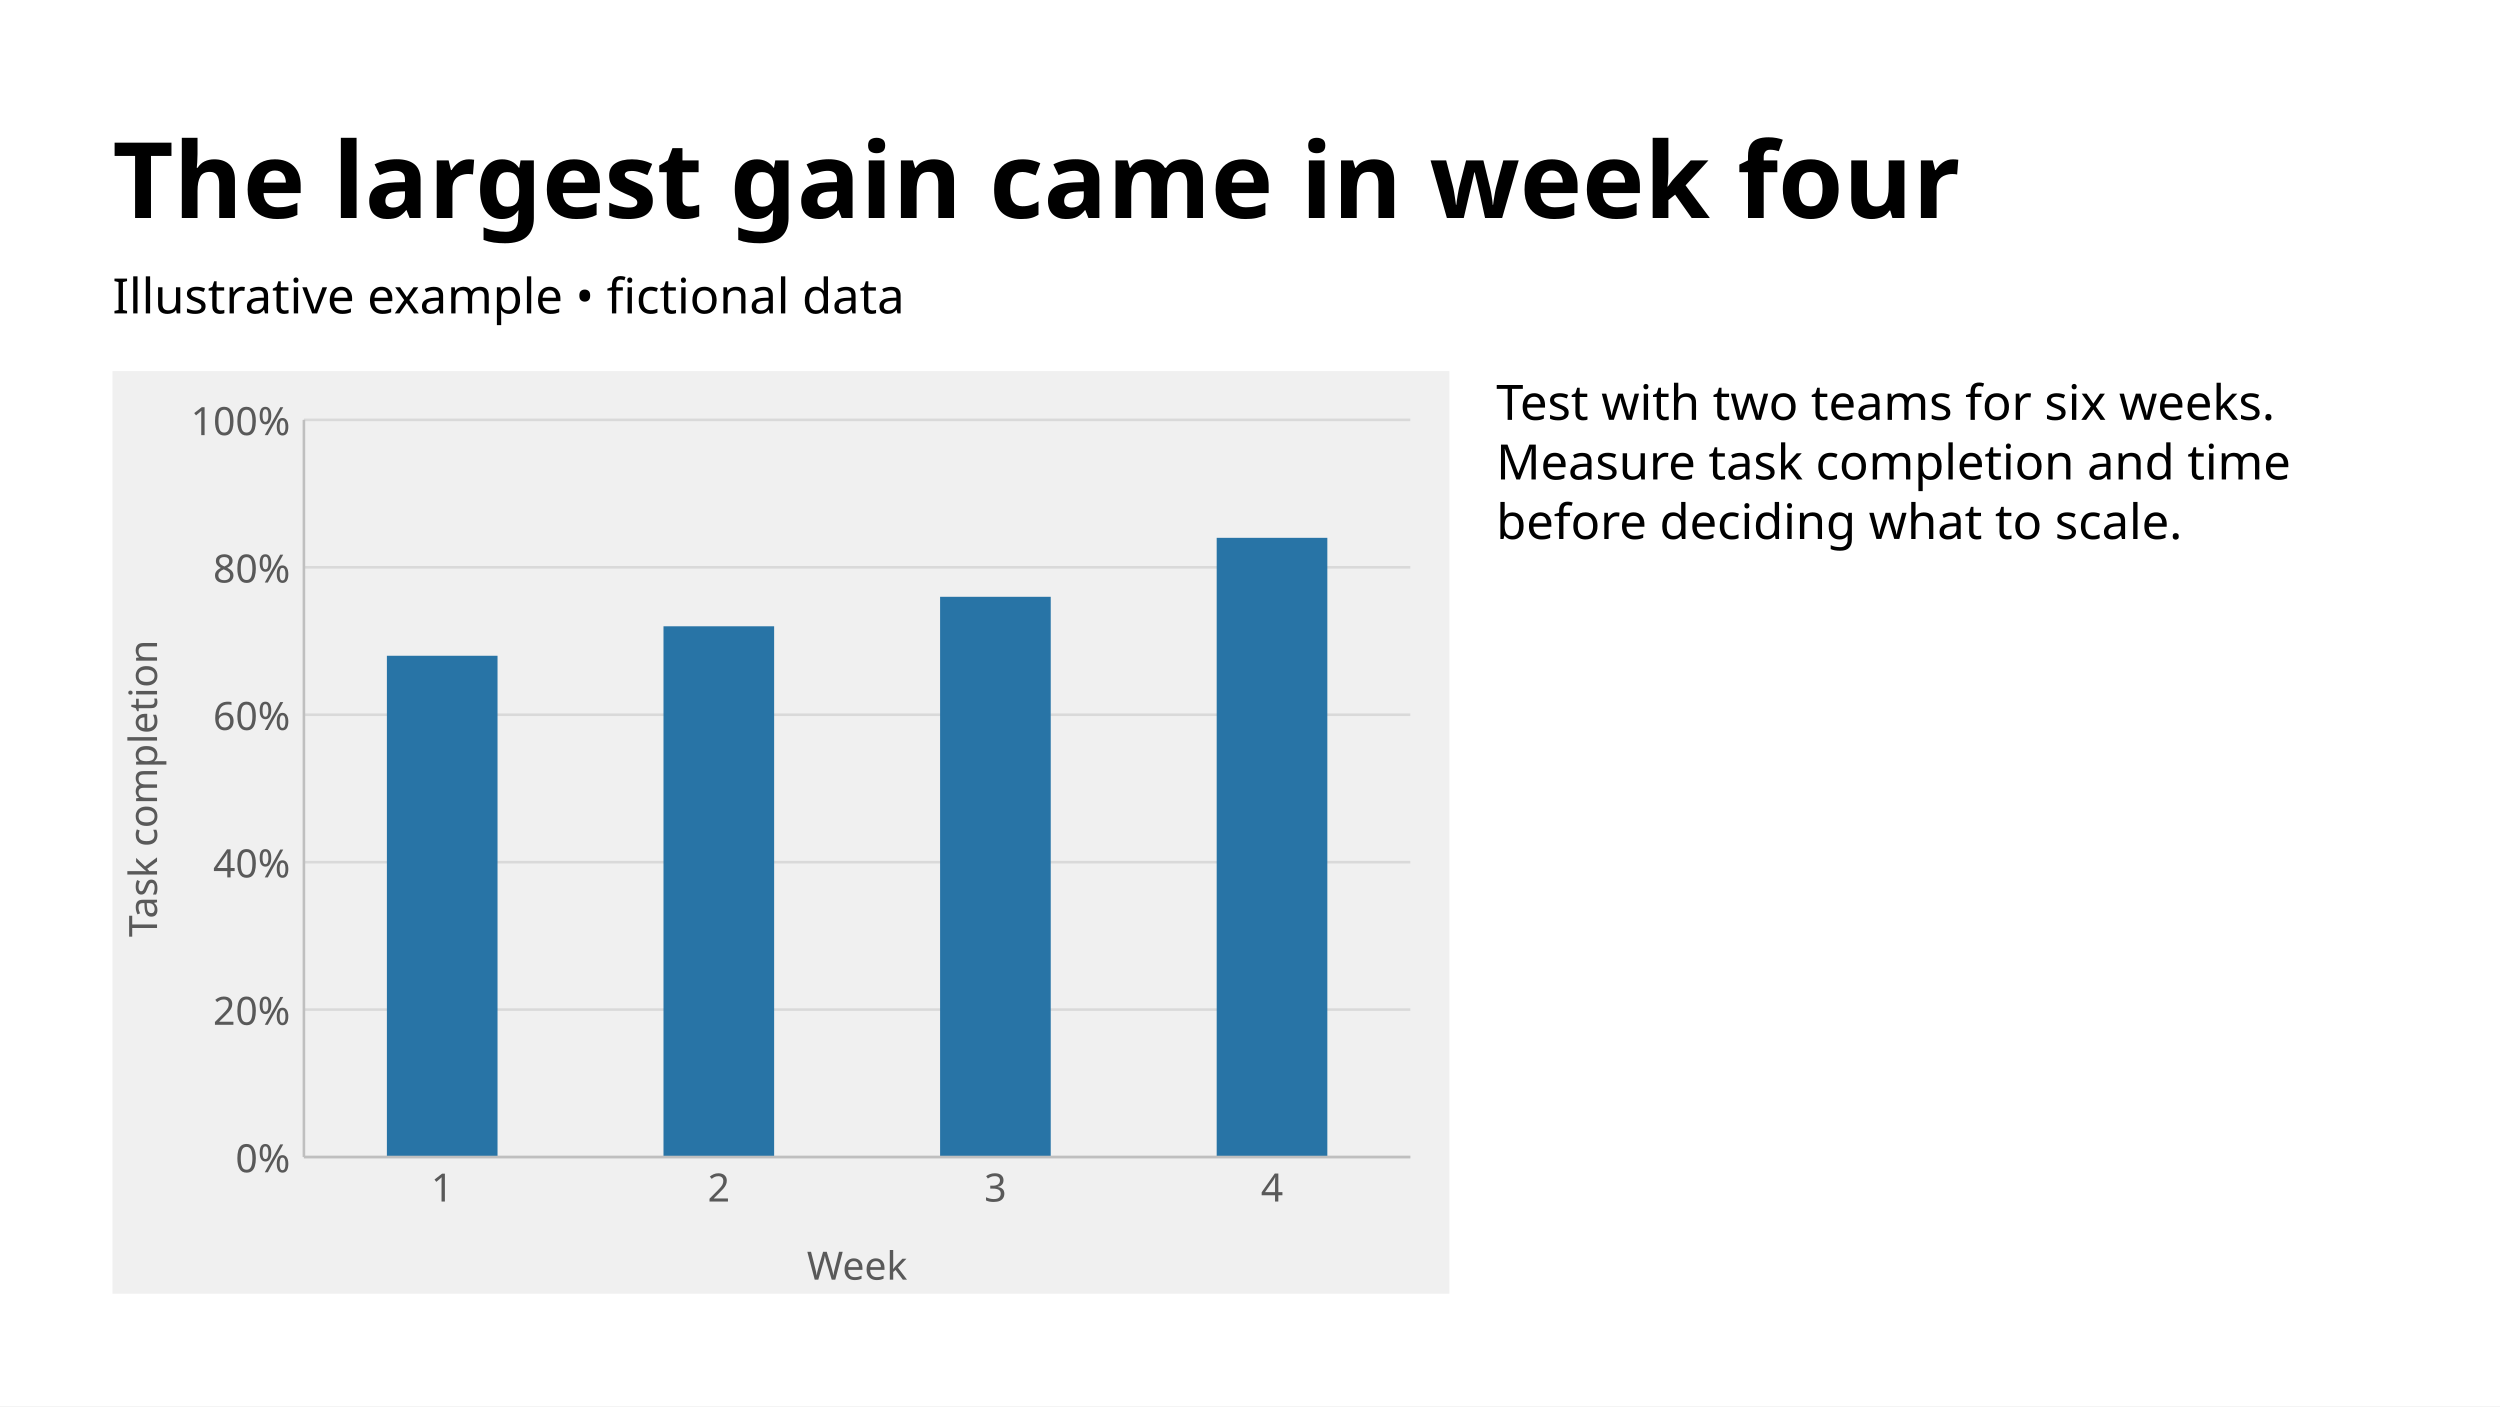
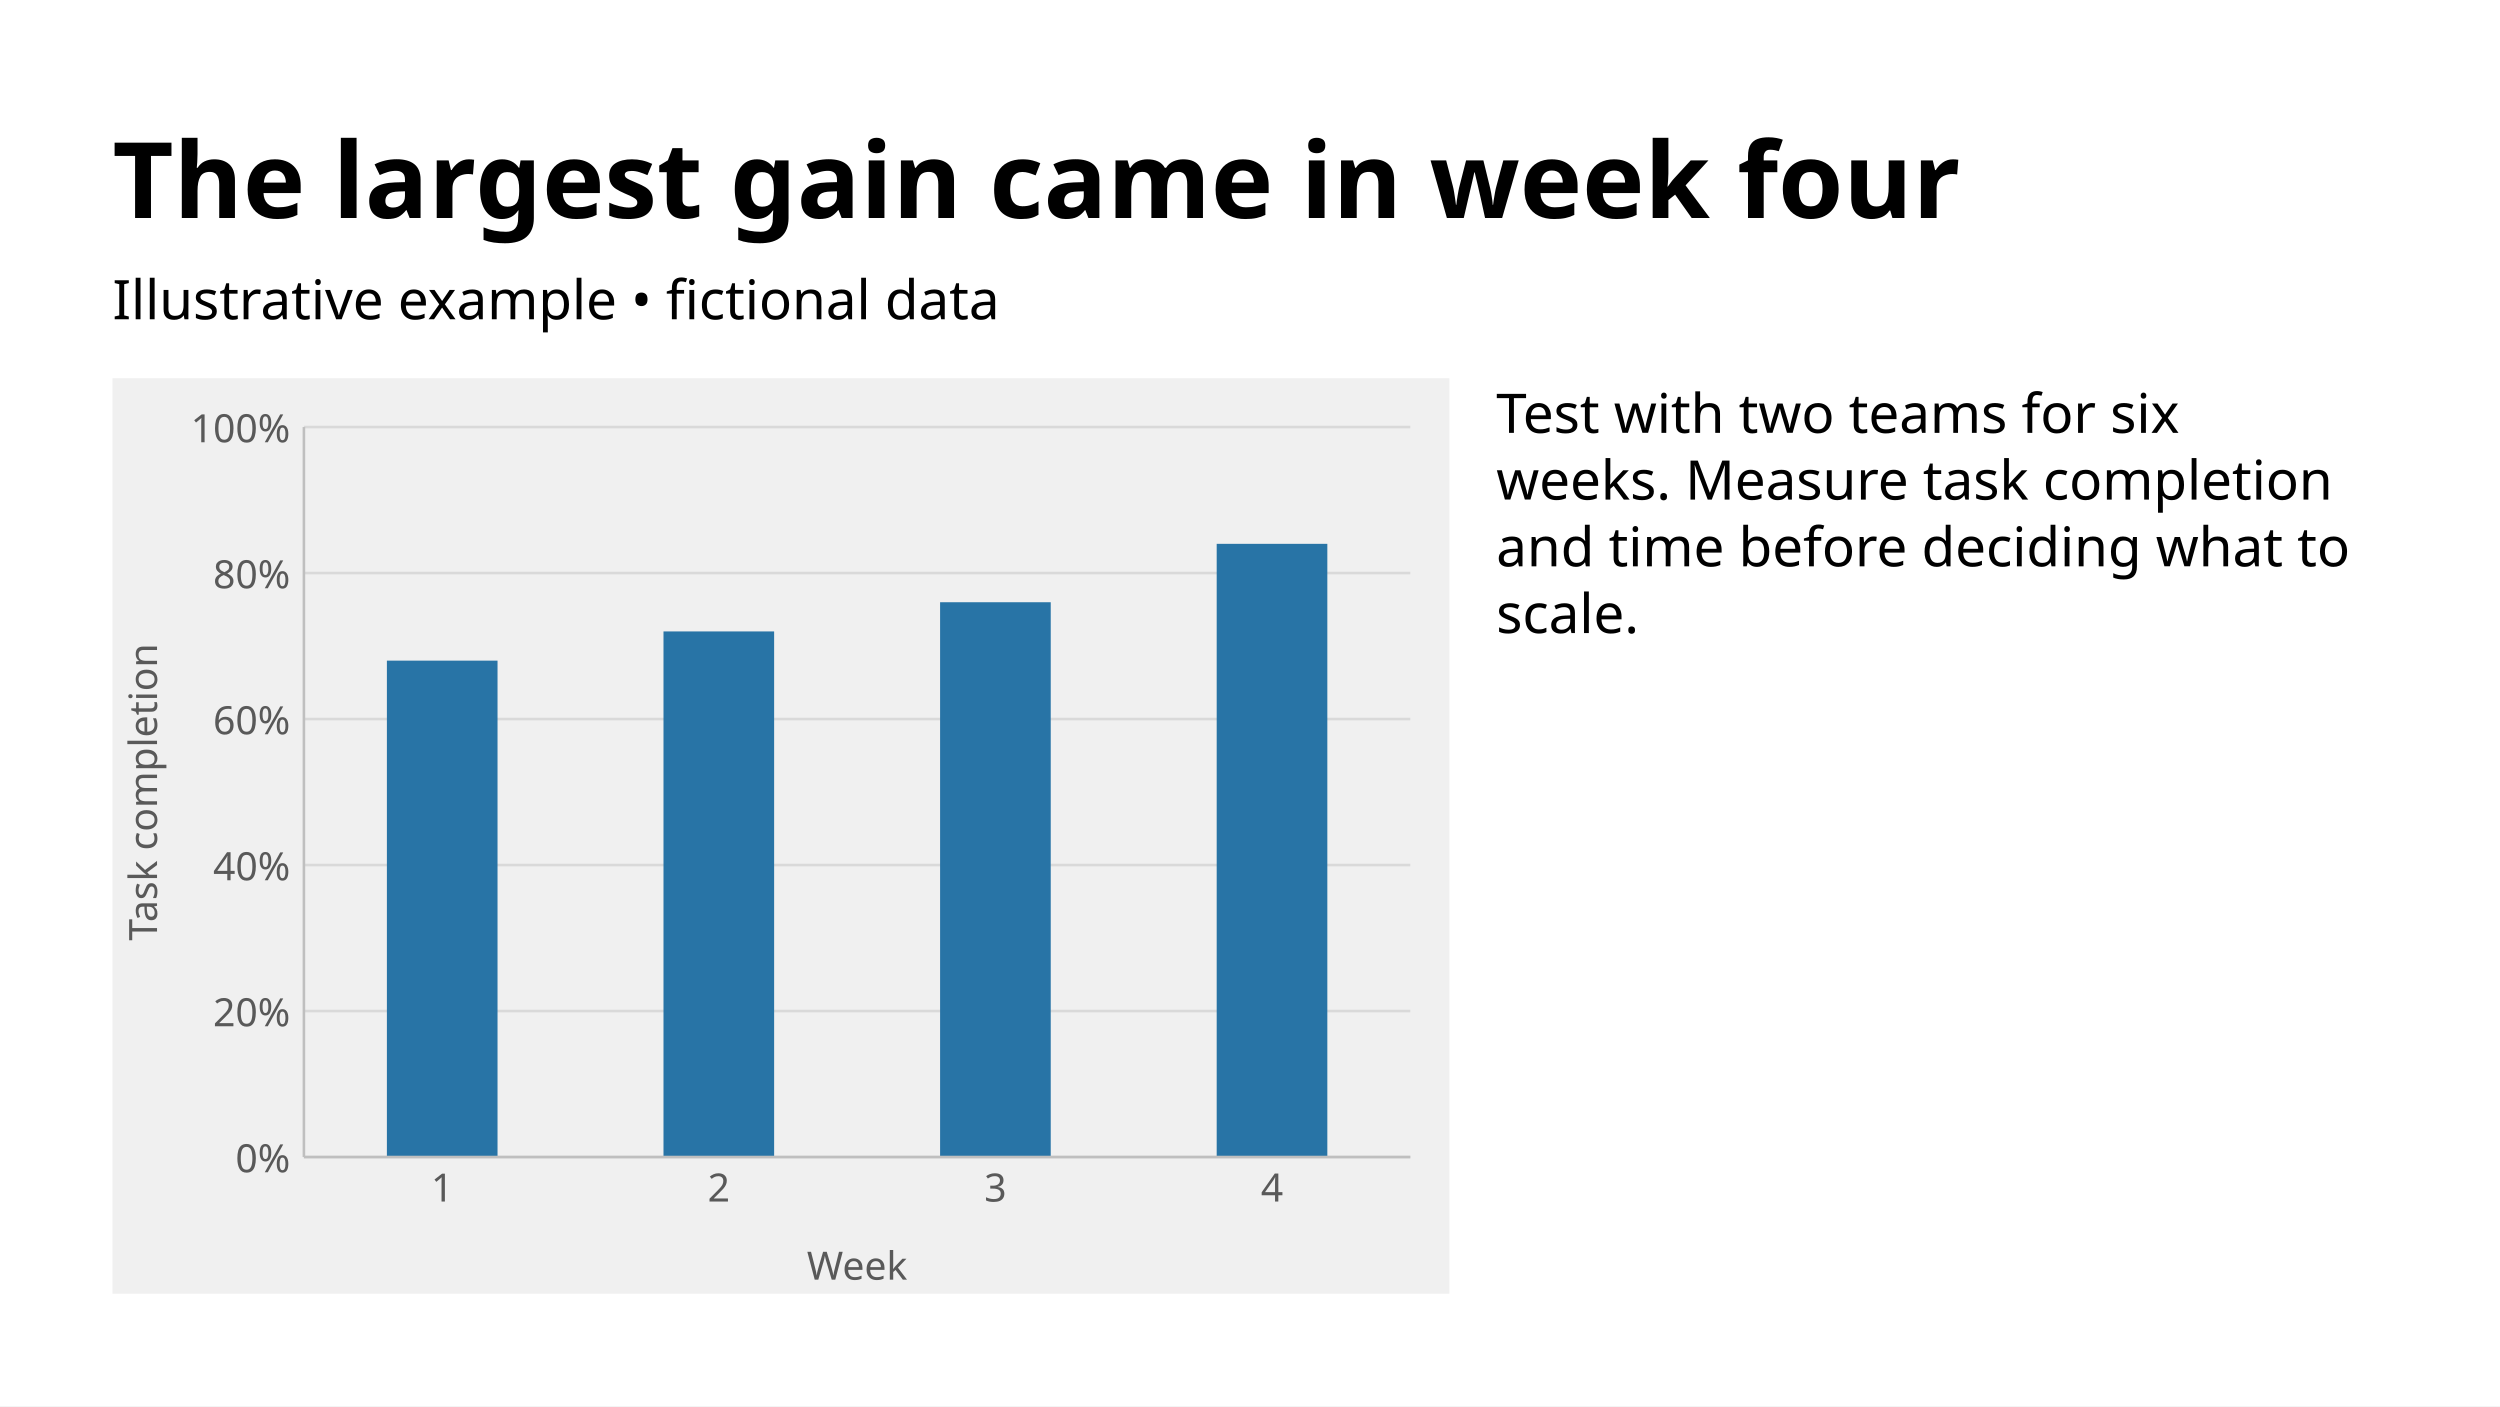
<svg xmlns="http://www.w3.org/2000/svg" aria-label="The largest gain came in week four" aria-roledescription="slide" height="720" role="group" viewBox="0 0 1280 720" width="1280">
  <rect aria-hidden="true" fill="#FFFFFF" height="720" opacity="1" width="1280" x="0" y="0" />
  <g>
    <text fill="#000000" font-family="Aptos Display, sans-serif" font-size="54" font-weight="700" style="white-space:pre" text-anchor="start" x="57.6" xml:space="preserve" y="111.6">The largest gain came in week four</text>
  </g>
  <g>
-     <text fill="#000000" font-family="Aptos, sans-serif" font-size="25" font-weight="400" style="white-space:pre" text-anchor="start" x="57.6" xml:space="preserve" y="160.48">Illustrative example • fictional data</text>
+     <text fill="#000000" font-family="Aptos, sans-serif" font-size="28" font-weight="400" style="white-space:pre" text-anchor="start" x="57.6" xml:space="preserve" y="163.48">Illustrative example • fictional data</text>
  </g>
  <g>
-     <rect fill="#F0F0F0" height="472.42" width="684.48" x="57.6" y="189.98" />
+     <rect fill="#F0F0F0" height="468.76" width="684.48" x="57.6" y="193.64" />
    <g>
      <text fill="#595959" font-family="Aptos, sans-serif" font-size="20" font-weight="400" style="white-space:pre" text-anchor="middle" x="226.41" xml:space="preserve" y="615.2">1</text>
    </g>
    <g>
      <text fill="#595959" font-family="Aptos, sans-serif" font-size="20" font-weight="400" style="white-space:pre" text-anchor="middle" x="368.03" xml:space="preserve" y="615.2">2</text>
    </g>
    <g>
      <text fill="#595959" font-family="Aptos, sans-serif" font-size="20" font-weight="400" style="white-space:pre" text-anchor="middle" x="509.65" xml:space="preserve" y="615.2">3</text>
    </g>
    <g>
      <text fill="#595959" font-family="Aptos, sans-serif" font-size="20" font-weight="400" style="white-space:pre" text-anchor="middle" x="651.27" xml:space="preserve" y="615.2">4</text>
    </g>
    <line stroke="#D9D9D9" stroke-width="1.333" x1="155.6" x2="722.08" y1="592.4" y2="592.4" />
    <g>
      <text fill="#595959" font-family="Aptos, sans-serif" font-size="20" font-weight="400" style="white-space:pre" text-anchor="end" x="148.6" xml:space="preserve" y="600.2">0%</text>
    </g>
-     <line stroke="#D9D9D9" stroke-width="1.333" x1="155.6" x2="722.08" y1="516.916" y2="516.916" />
+     <line stroke="#D9D9D9" stroke-width="1.333" x1="155.6" x2="722.08" y1="517.648" y2="517.648" />
    <g>
-       <text fill="#595959" font-family="Aptos, sans-serif" font-size="20" font-weight="400" style="white-space:pre" text-anchor="end" x="148.6" xml:space="preserve" y="524.716">20%</text>
+       <text fill="#595959" font-family="Aptos, sans-serif" font-size="20" font-weight="400" style="white-space:pre" text-anchor="end" x="148.6" xml:space="preserve" y="525.448">20%</text>
    </g>
-     <line stroke="#D9D9D9" stroke-width="1.333" x1="155.6" x2="722.08" y1="441.432" y2="441.432" />
+     <line stroke="#D9D9D9" stroke-width="1.333" x1="155.6" x2="722.08" y1="442.896" y2="442.896" />
    <g>
-       <text fill="#595959" font-family="Aptos, sans-serif" font-size="20" font-weight="400" style="white-space:pre" text-anchor="end" x="148.6" xml:space="preserve" y="449.232">40%</text>
+       <text fill="#595959" font-family="Aptos, sans-serif" font-size="20" font-weight="400" style="white-space:pre" text-anchor="end" x="148.6" xml:space="preserve" y="450.696">40%</text>
    </g>
-     <line stroke="#D9D9D9" stroke-width="1.333" x1="155.6" x2="722.08" y1="365.948" y2="365.948" />
+     <line stroke="#D9D9D9" stroke-width="1.333" x1="155.6" x2="722.08" y1="368.144" y2="368.144" />
    <g>
-       <text fill="#595959" font-family="Aptos, sans-serif" font-size="20" font-weight="400" style="white-space:pre" text-anchor="end" x="148.6" xml:space="preserve" y="373.748">60%</text>
+       <text fill="#595959" font-family="Aptos, sans-serif" font-size="20" font-weight="400" style="white-space:pre" text-anchor="end" x="148.6" xml:space="preserve" y="375.944">60%</text>
    </g>
-     <line stroke="#D9D9D9" stroke-width="1.333" x1="155.6" x2="722.08" y1="290.464" y2="290.464" />
+     <line stroke="#D9D9D9" stroke-width="1.333" x1="155.6" x2="722.08" y1="293.392" y2="293.392" />
    <g>
-       <text fill="#595959" font-family="Aptos, sans-serif" font-size="20" font-weight="400" style="white-space:pre" text-anchor="end" x="148.6" xml:space="preserve" y="298.264">80%</text>
+       <text fill="#595959" font-family="Aptos, sans-serif" font-size="20" font-weight="400" style="white-space:pre" text-anchor="end" x="148.6" xml:space="preserve" y="301.192">80%</text>
    </g>
-     <line stroke="#D9D9D9" stroke-width="1.333" x1="155.6" x2="722.08" y1="214.98" y2="214.98" />
+     <line stroke="#D9D9D9" stroke-width="1.333" x1="155.6" x2="722.08" y1="218.64" y2="218.64" />
    <g>
-       <text fill="#595959" font-family="Aptos, sans-serif" font-size="20" font-weight="400" style="white-space:pre" text-anchor="end" x="148.6" xml:space="preserve" y="222.78">100%</text>
+       <text fill="#595959" font-family="Aptos, sans-serif" font-size="20" font-weight="400" style="white-space:pre" text-anchor="end" x="148.6" xml:space="preserve" y="226.44">100%</text>
    </g>
-     <rect fill="#2874A6" height="256.646" width="56.648" x="198.086" y="335.754" />
-     <rect fill="#2874A6" height="271.742" width="56.648" x="339.706" y="320.658" />
-     <rect fill="#2874A6" height="286.839" width="56.648" x="481.326" y="305.561" />
-     <rect fill="#2874A6" height="317.033" width="56.648" x="622.946" y="275.367" />
-     <line stroke="#BFBFBF" stroke-width="1.333" x1="155.6" x2="155.6" y1="214.98" y2="592.4" />
+     <rect fill="#2874A6" height="254.157" width="56.648" x="198.086" y="338.243" />
+     <rect fill="#2874A6" height="269.107" width="56.648" x="339.706" y="323.293" />
+     <rect fill="#2874A6" height="284.058" width="56.648" x="481.326" y="308.342" />
+     <rect fill="#2874A6" height="313.958" width="56.648" x="622.946" y="278.442" />
+     <line stroke="#BFBFBF" stroke-width="1.333" x1="155.6" x2="155.6" y1="218.64" y2="592.4" />
    <line stroke="#BFBFBF" stroke-width="1.333" x1="155.6" x2="722.08" y1="592.4" y2="592.4" />
    <g>
      <text fill="#595959" font-family="Aptos, sans-serif" font-size="20" font-weight="400" style="white-space:pre" text-anchor="middle" x="438.84" xml:space="preserve" y="655.2">Week</text>
    </g>
-     <g transform="rotate(-90 72.6 403.69)">
+     <g transform="rotate(-90 72.6 405.52)">
      <g>
-         <text fill="#595959" font-family="Aptos, sans-serif" font-size="20" font-weight="400" style="white-space:pre" text-anchor="middle" x="72.6" xml:space="preserve" y="411.49">Task completion</text>
+         <text fill="#595959" font-family="Aptos, sans-serif" font-size="20" font-weight="400" style="white-space:pre" text-anchor="middle" x="72.6" xml:space="preserve" y="413.32">Task completion</text>
      </g>
    </g>
  </g>
  <g>
-     <text fill="#000000" font-family="Aptos, sans-serif" font-size="25" font-weight="400" style="white-space:pre" text-anchor="start" x="766.08" xml:space="preserve" y="214.98">Test with two teams for six weeks. </text>
-     <text fill="#000000" font-family="Aptos, sans-serif" font-size="25" font-weight="400" style="white-space:pre" text-anchor="start" x="766.08" xml:space="preserve" y="245.48">Measure task completion and time </text>
-     <text fill="#000000" font-family="Aptos, sans-serif" font-size="25" font-weight="400" style="white-space:pre" text-anchor="start" x="766.08" xml:space="preserve" y="275.98">before deciding what to scale.</text>
+     <text fill="#000000" font-family="Aptos, sans-serif" font-size="28" font-weight="400" style="white-space:pre" text-anchor="start" x="766.08" xml:space="preserve" y="221.64">Test with two teams for six </text>
+     <text fill="#000000" font-family="Aptos, sans-serif" font-size="28" font-weight="400" style="white-space:pre" text-anchor="start" x="766.08" xml:space="preserve" y="255.8">weeks. Measure task completion </text>
+     <text fill="#000000" font-family="Aptos, sans-serif" font-size="28" font-weight="400" style="white-space:pre" text-anchor="start" x="766.08" xml:space="preserve" y="289.96">and time before deciding what to </text>
+     <text fill="#000000" font-family="Aptos, sans-serif" font-size="28" font-weight="400" style="white-space:pre" text-anchor="start" x="766.08" xml:space="preserve" y="324.12">scale.</text>
  </g>
</svg>
